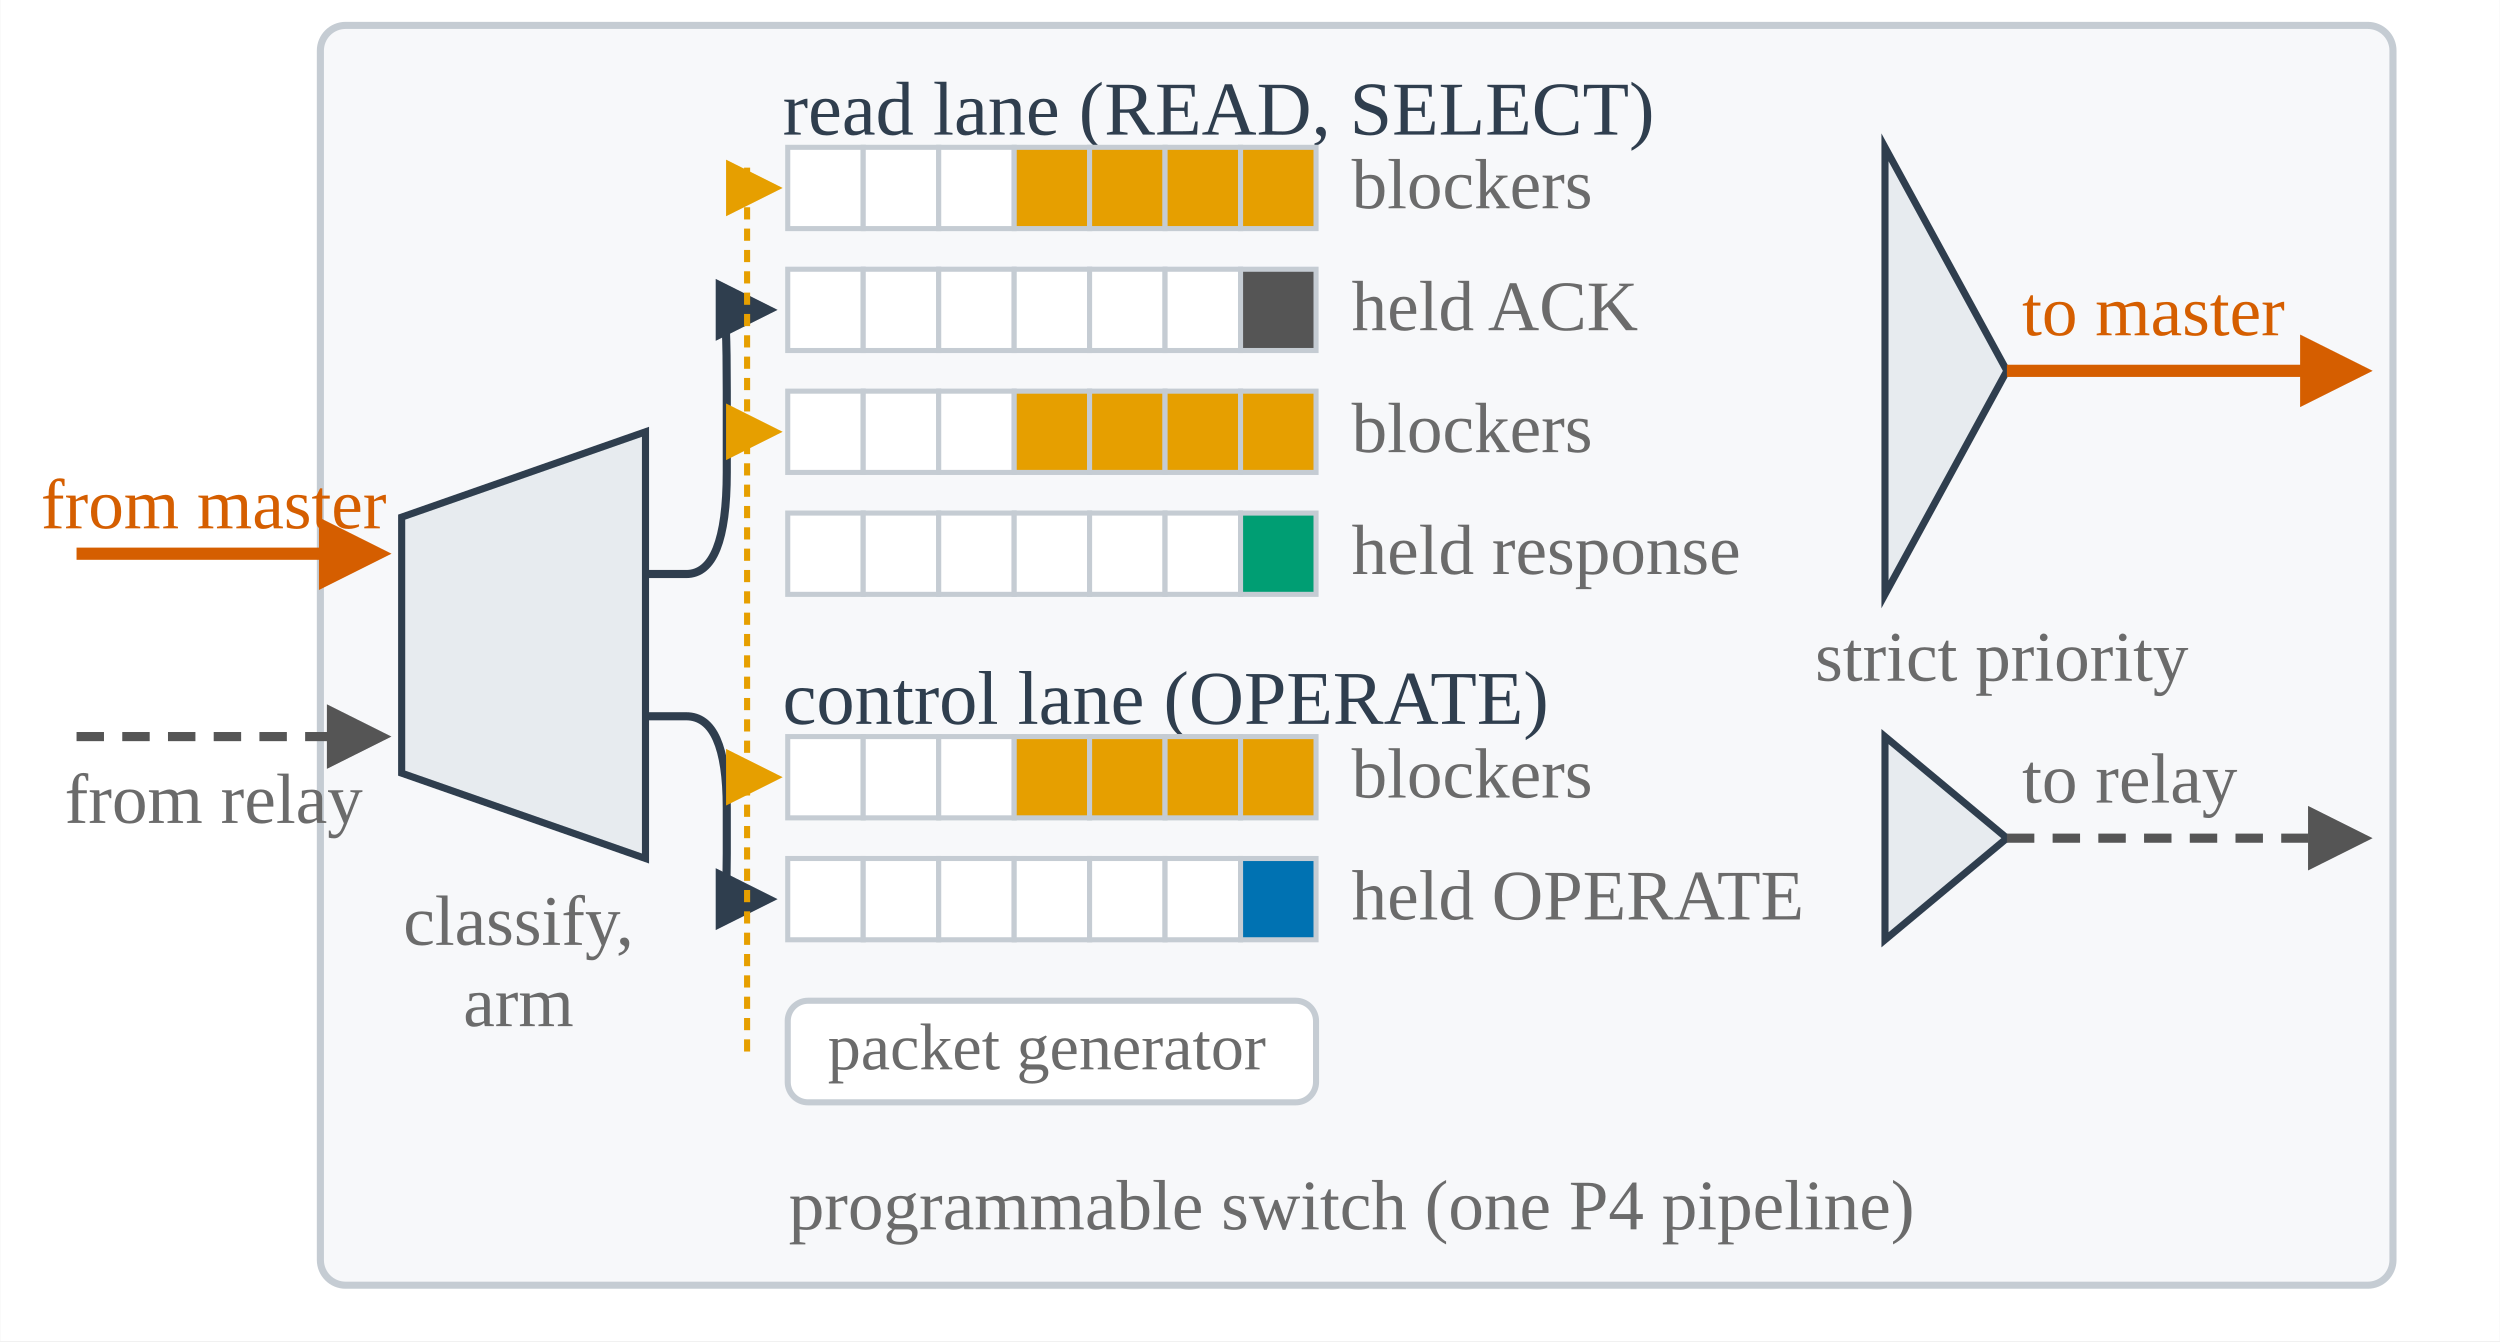
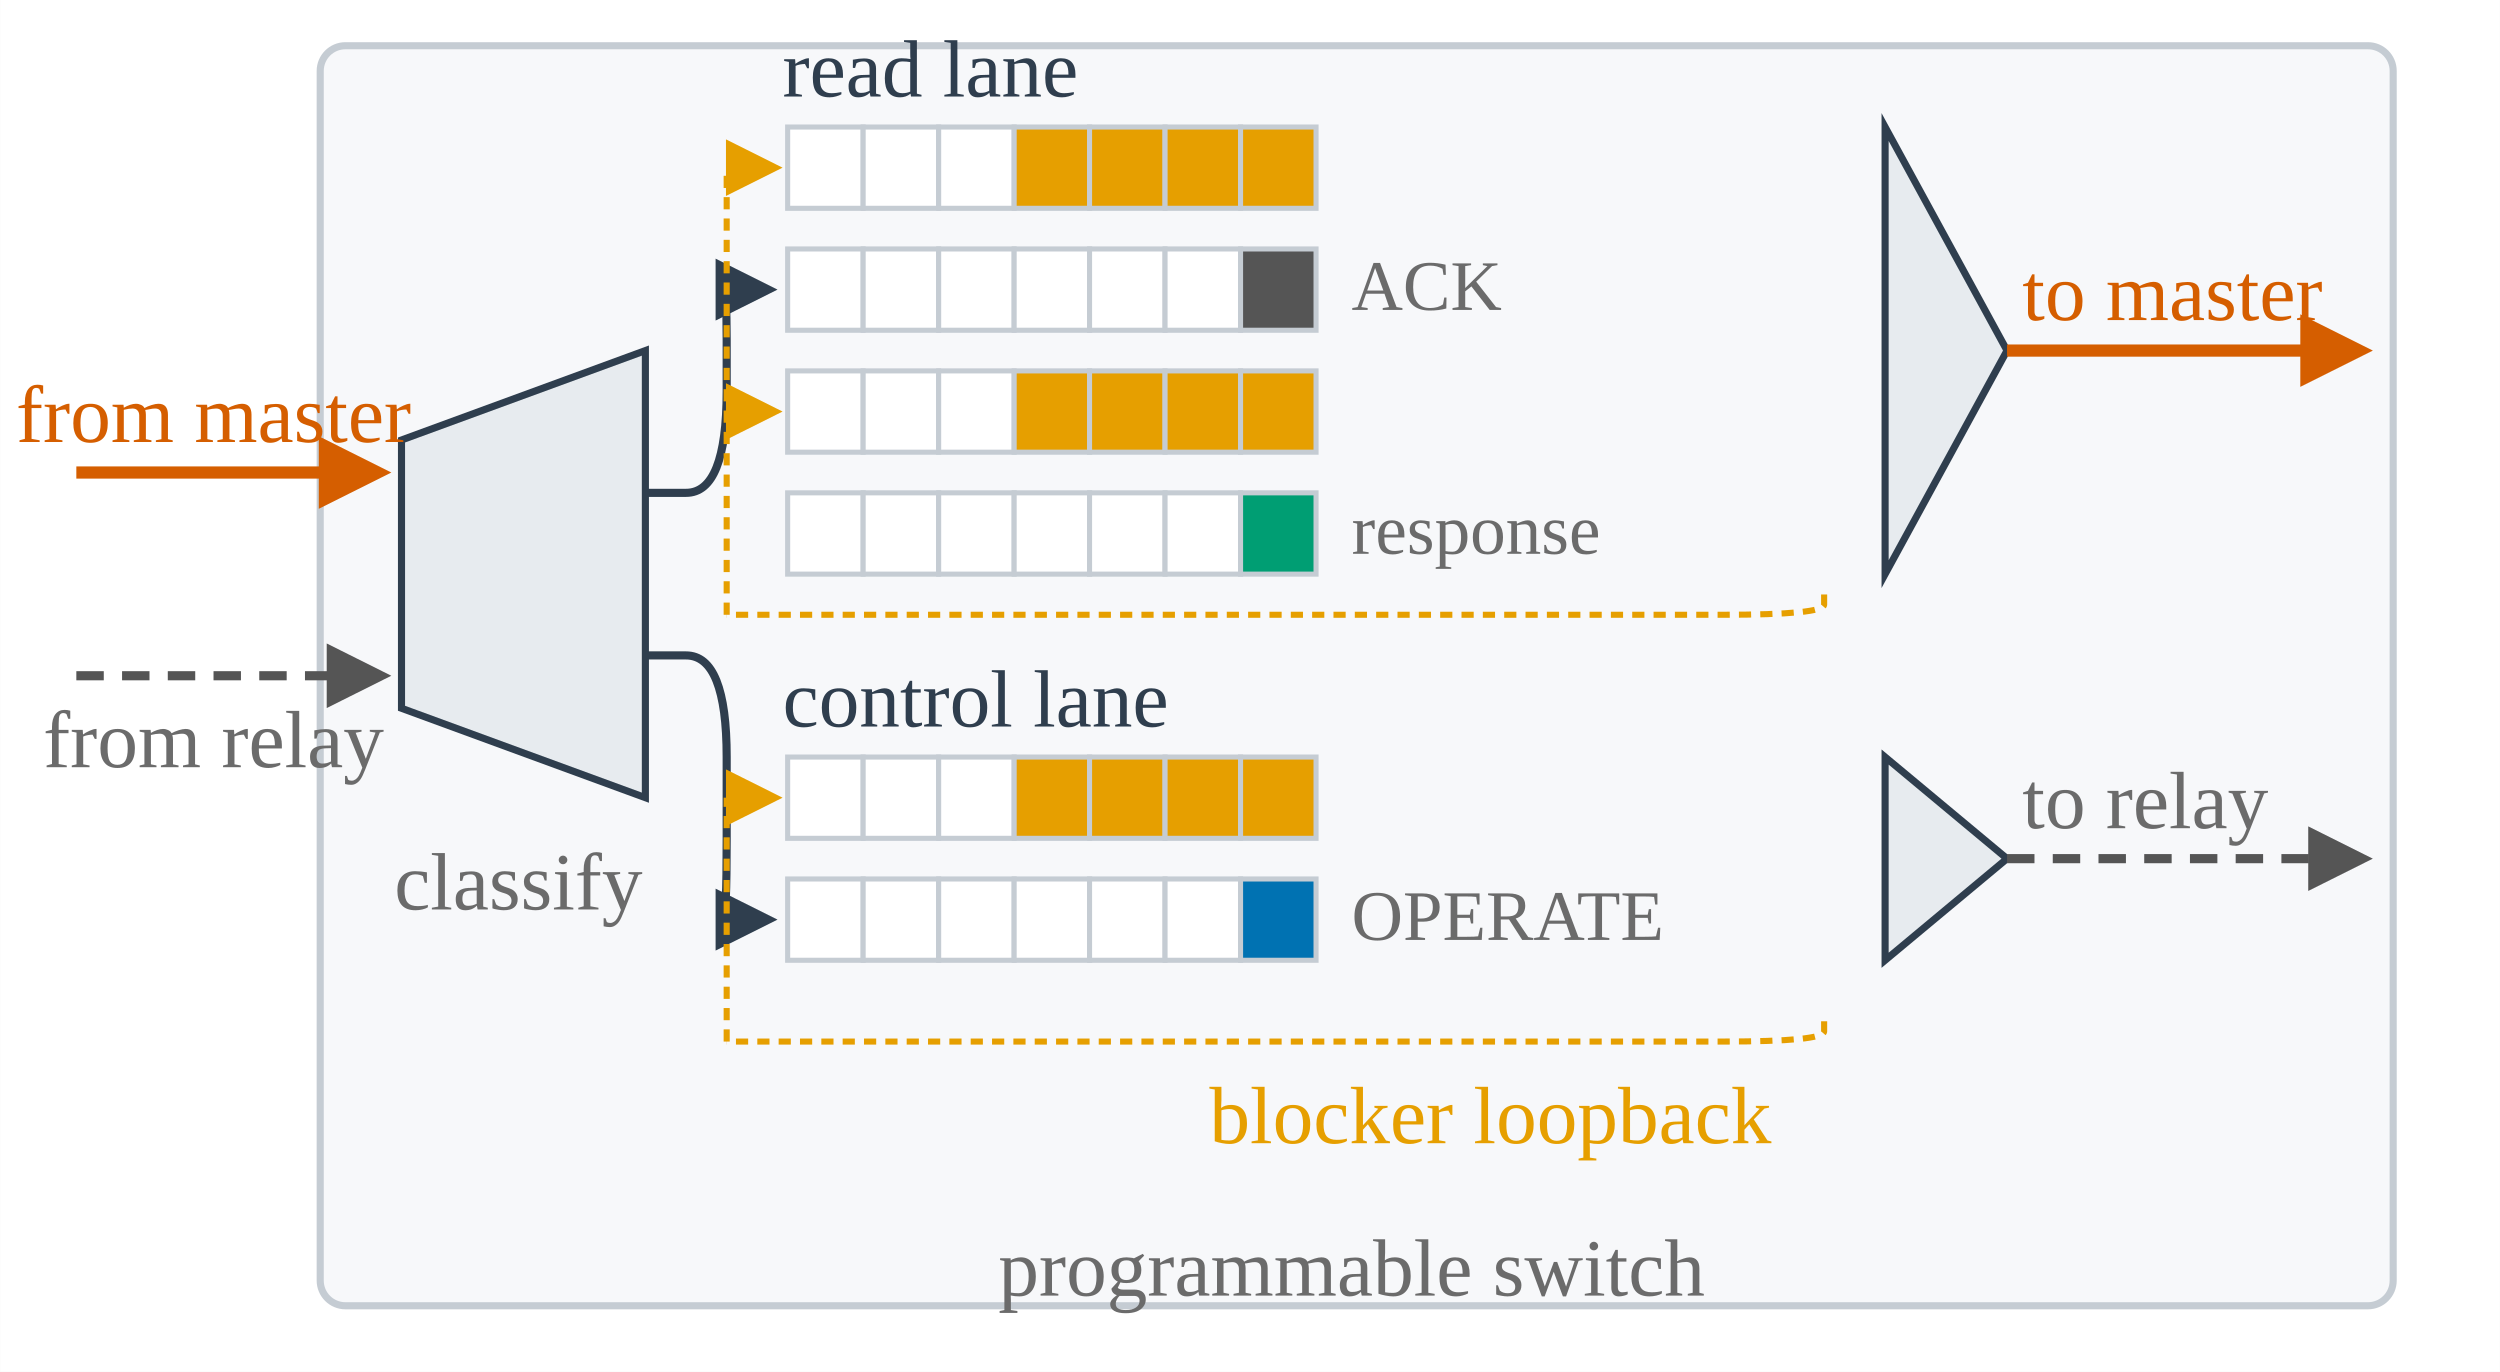
- <svg xmlns="http://www.w3.org/2000/svg" viewBox="0 0 246 132" width="3.417in" height="1.833in" role="img" aria-labelledby="des-title des-desc">
-   <rect width="246" height="132" fill="#ffffff" />
+ <svg xmlns="http://www.w3.org/2000/svg" viewBox="0 0 246 135" width="3.417in" height="1.875in" role="img" aria-labelledby="des-title des-desc">
+   <rect width="246" height="135" fill="#ffffff" />
  <defs />
  <g>
    <g data-cell-id="0">
      <g data-cell-id="1">
        <g data-cell-id="c2">
          <g transform="translate(0.5,0.5)">
-             <rect x="31" y="2" width="204" height="124" rx="2.48" ry="2.48" fill="#f7f8fa" stroke="#c5ccd3" stroke-width="0.7" pointer-events="all" />
+             <rect x="31" y="4" width="204" height="124" rx="2.48" ry="2.48" fill="#f7f8fa" stroke="#c5ccd3" stroke-width="0.7" pointer-events="all" />
          </g>
        </g>
        <g data-cell-id="c3">
          <g>
-             <rect x="31" y="114" width="204" height="9" fill="none" stroke="none" pointer-events="all" />
-           </g>
-           <g>
-             <g fill="#6B6B6B" font-family="'Times New Roman'" text-anchor="middle" font-size="7px">
-               <text x="133" y="121">programmable switch (one P4 pipeline)</text>
+             <rect x="31" y="120" width="204" height="9" fill="none" stroke="none" pointer-events="all" />
+           </g>
+           <g>
+             <g fill="#6B6B6B" font-family="'Times New Roman'" text-anchor="middle" font-size="8px">
+               <text x="133" y="127.5">programmable switch</text>
            </g>
          </g>
        </g>
        <g data-cell-id="c4">
          <g transform="translate(0.5,0.5)">
-             <path d="M 30 75 L 38.4 51 L 63.6 51 L 72 75 Z" fill="#e7ebef" stroke="#2f3e4e" stroke-width="0.7" stroke-miterlimit="10" transform="rotate(270,51,63)" pointer-events="all" />
+             <path d="M 29 68 L 37.8 44 L 64.2 44 L 73 68 Z" fill="#e7ebef" stroke="#2f3e4e" stroke-width="0.7" stroke-miterlimit="10" transform="rotate(270,51,56)" pointer-events="all" />
          </g>
        </g>
        <g data-cell-id="c5">
          <g>
-             <rect x="35" y="86" width="32" height="9" fill="none" stroke="none" pointer-events="all" />
-           </g>
-           <g>
-             <g fill="#6B6B6B" font-family="'Times New Roman'" text-anchor="middle" font-size="7px">
-               <text x="51" y="93">classify,</text>
+             <rect x="33" y="82" width="36" height="9" fill="none" stroke="none" pointer-events="all" />
+           </g>
+           <g>
+             <g fill="#6B6B6B" font-family="'Times New Roman'" text-anchor="middle" font-size="8px">
+               <text x="51" y="89.5">classify</text>
            </g>
          </g>
        </g>
        <g data-cell-id="c6">
-           <g>
-             <rect x="35" y="94" width="32" height="9" fill="none" stroke="none" pointer-events="all" />
-           </g>
-           <g>
-             <g fill="#6B6B6B" font-family="'Times New Roman'" text-anchor="middle" font-size="7px">
-               <text x="51" y="101">arm</text>
-             </g>
+           <g transform="translate(0.5,0.5)">
+             <path d="M 7 46 L 31.46 46" fill="none" stroke="#d55e00" stroke-width="1.2" stroke-miterlimit="10" pointer-events="stroke" />
+             <path d="M 36.66 46 L 31.46 48.6 L 31.46 43.4 Z" fill="#d55e00" stroke="#d55e00" stroke-width="1.2" stroke-miterlimit="10" pointer-events="all" />
          </g>
        </g>
        <g data-cell-id="c7">
-           <g transform="translate(0.5,0.5)">
-             <path d="M 7 54 L 31.46 54" fill="none" stroke="#d55e00" stroke-width="1.2" stroke-miterlimit="10" pointer-events="stroke" />
-             <path d="M 36.66 54 L 31.46 56.6 L 31.46 51.4 Z" fill="#d55e00" stroke="#d55e00" stroke-width="1.2" stroke-miterlimit="10" pointer-events="all" />
+           <g>
+             <rect x="5" y="36" width="32" height="9" fill="none" stroke="none" pointer-events="all" />
+           </g>
+           <g>
+             <g fill="#D55E00" font-family="'Times New Roman'" text-anchor="middle" font-size="8px">
+               <text x="21" y="43.5">from master</text>
+             </g>
          </g>
        </g>
        <g data-cell-id="c8">
-           <g>
-             <rect x="5" y="45" width="32" height="9" fill="none" stroke="none" pointer-events="all" />
-           </g>
-           <g>
-             <g fill="#D55E00" font-family="'Times New Roman'" text-anchor="middle" font-size="7px">
-               <text x="21" y="52">from master</text>
-             </g>
+           <g transform="translate(0.5,0.5)">
+             <path d="M 7 66 L 32.09 66" fill="none" stroke="#555555" stroke-width="0.9" stroke-miterlimit="10" stroke-dasharray="2.7 1.8" pointer-events="stroke" />
+             <path d="M 36.99 66 L 32.09 68.45 L 32.09 63.55 Z" fill="#555555" stroke="#555555" stroke-width="0.9" stroke-miterlimit="10" pointer-events="all" />
          </g>
        </g>
        <g data-cell-id="c9">
-           <g transform="translate(0.5,0.5)">
-             <path d="M 7 72 L 32.09 72" fill="none" stroke="#555555" stroke-width="0.9" stroke-miterlimit="10" stroke-dasharray="2.7 1.8" pointer-events="stroke" />
-             <path d="M 36.99 72 L 32.09 74.45 L 32.09 69.55 Z" fill="#555555" stroke="#555555" stroke-width="0.9" stroke-miterlimit="10" pointer-events="all" />
+           <g>
+             <rect x="5" y="68" width="32" height="9" fill="none" stroke="none" pointer-events="all" />
+           </g>
+           <g>
+             <g fill="#6B6B6B" font-family="'Times New Roman'" text-anchor="middle" font-size="8px">
+               <text x="21" y="75.5">from relay</text>
+             </g>
          </g>
        </g>
        <g data-cell-id="c10">
          <g>
-             <rect x="5" y="74" width="32" height="9" fill="none" stroke="none" pointer-events="all" />
-           </g>
-           <g>
-             <g fill="#6B6B6B" font-family="'Times New Roman'" text-anchor="middle" font-size="7px">
-               <text x="21" y="81">from relay</text>
+             <rect x="77" y="2" width="120" height="9" fill="none" stroke="none" pointer-events="all" />
+           </g>
+           <g>
+             <g fill="#2F3E4E" font-family="'Times New Roman'" text-anchor="start" font-size="8px">
+               <text x="77" y="9.5">read lane</text>
            </g>
          </g>
        </g>
        <g data-cell-id="c11">
-           <g>
-             <rect x="77" y="6" width="120" height="9" fill="none" stroke="none" pointer-events="all" />
-           </g>
-           <g>
-             <g fill="#2F3E4E" font-family="'Times New Roman'" text-anchor="start" font-size="7.5px">
-               <text x="77" y="13.25">read lane (READ, SELECT)</text>
-             </g>
+           <g transform="translate(0.5,0.5)">
+             <rect x="77" y="12" width="7.43" height="8" fill="#ffffff" stroke="#c5ccd3" stroke-width="0.5" pointer-events="all" />
          </g>
        </g>
        <g data-cell-id="c12">
          <g transform="translate(0.5,0.5)">
-             <rect x="77" y="14" width="7.43" height="8" fill="#ffffff" stroke="#c5ccd3" stroke-width="0.5" pointer-events="all" />
+             <rect x="84.43" y="12" width="7.43" height="8" fill="#ffffff" stroke="#c5ccd3" stroke-width="0.5" pointer-events="all" />
          </g>
        </g>
        <g data-cell-id="c13">
          <g transform="translate(0.5,0.5)">
-             <rect x="84.43" y="14" width="7.43" height="8" fill="#ffffff" stroke="#c5ccd3" stroke-width="0.5" pointer-events="all" />
+             <rect x="91.86" y="12" width="7.43" height="8" fill="#ffffff" stroke="#c5ccd3" stroke-width="0.5" pointer-events="all" />
          </g>
        </g>
        <g data-cell-id="c14">
          <g transform="translate(0.5,0.5)">
-             <rect x="91.86" y="14" width="7.43" height="8" fill="#ffffff" stroke="#c5ccd3" stroke-width="0.5" pointer-events="all" />
+             <rect x="99.29" y="12" width="7.43" height="8" fill="#e69f00" stroke="#c5ccd3" stroke-width="0.5" pointer-events="all" />
          </g>
        </g>
        <g data-cell-id="c15">
          <g transform="translate(0.5,0.5)">
-             <rect x="99.29" y="14" width="7.43" height="8" fill="#e69f00" stroke="#c5ccd3" stroke-width="0.5" pointer-events="all" />
+             <rect x="106.71" y="12" width="7.43" height="8" fill="#e69f00" stroke="#c5ccd3" stroke-width="0.5" pointer-events="all" />
          </g>
        </g>
        <g data-cell-id="c16">
          <g transform="translate(0.5,0.5)">
-             <rect x="106.71" y="14" width="7.43" height="8" fill="#e69f00" stroke="#c5ccd3" stroke-width="0.5" pointer-events="all" />
+             <rect x="114.14" y="12" width="7.43" height="8" fill="#e69f00" stroke="#c5ccd3" stroke-width="0.5" pointer-events="all" />
          </g>
        </g>
        <g data-cell-id="c17">
          <g transform="translate(0.5,0.5)">
-             <rect x="114.14" y="14" width="7.43" height="8" fill="#e69f00" stroke="#c5ccd3" stroke-width="0.5" pointer-events="all" />
+             <rect x="121.57" y="12" width="7.43" height="8" fill="#e69f00" stroke="#c5ccd3" stroke-width="0.5" pointer-events="all" />
          </g>
        </g>
        <g data-cell-id="c18">
-           <g transform="translate(0.5,0.5)">
-             <rect x="121.57" y="14" width="7.43" height="8" fill="#e69f00" stroke="#c5ccd3" stroke-width="0.5" pointer-events="all" />
+           <g>
+             <rect x="133" y="11.5" width="48" height="9" fill="none" stroke="none" pointer-events="all" />
          </g>
        </g>
        <g data-cell-id="c19">
-           <g>
-             <rect x="133" y="13.5" width="48" height="9" fill="none" stroke="none" pointer-events="all" />
+           <g transform="translate(0.5,0.5)">
+             <rect x="77" y="24" width="7.43" height="8" fill="#ffffff" stroke="#c5ccd3" stroke-width="0.5" pointer-events="all" />
+           </g>
+         </g>
+         <g data-cell-id="c20">
+           <g transform="translate(0.5,0.5)">
+             <rect x="84.43" y="24" width="7.43" height="8" fill="#ffffff" stroke="#c5ccd3" stroke-width="0.5" pointer-events="all" />
+           </g>
+         </g>
+         <g data-cell-id="c21">
+           <g transform="translate(0.5,0.5)">
+             <rect x="91.86" y="24" width="7.43" height="8" fill="#ffffff" stroke="#c5ccd3" stroke-width="0.5" pointer-events="all" />
+           </g>
+         </g>
+         <g data-cell-id="c22">
+           <g transform="translate(0.5,0.5)">
+             <rect x="99.29" y="24" width="7.43" height="8" fill="#ffffff" stroke="#c5ccd3" stroke-width="0.5" pointer-events="all" />
+           </g>
+         </g>
+         <g data-cell-id="c23">
+           <g transform="translate(0.5,0.5)">
+             <rect x="106.71" y="24" width="7.43" height="8" fill="#ffffff" stroke="#c5ccd3" stroke-width="0.5" pointer-events="all" />
+           </g>
+         </g>
+         <g data-cell-id="c24">
+           <g transform="translate(0.5,0.5)">
+             <rect x="114.14" y="24" width="7.43" height="8" fill="#ffffff" stroke="#c5ccd3" stroke-width="0.5" pointer-events="all" />
+           </g>
+         </g>
+         <g data-cell-id="c25">
+           <g transform="translate(0.5,0.5)">
+             <rect x="121.57" y="24" width="7.43" height="8" fill="#555555" stroke="#c5ccd3" stroke-width="0.5" pointer-events="all" />
+           </g>
+         </g>
+         <g data-cell-id="c26">
+           <g>
+             <rect x="133" y="23.5" width="48" height="9" fill="none" stroke="none" pointer-events="all" />
          </g>
          <g>
            <g fill="#6B6B6B" font-family="'Times New Roman'" text-anchor="start" font-size="7px">
-               <text x="133" y="20.5">blockers</text>
-             </g>
-           </g>
-         </g>
-         <g data-cell-id="c20">
-           <g transform="translate(0.5,0.5)">
-             <rect x="77" y="26" width="7.43" height="8" fill="#ffffff" stroke="#c5ccd3" stroke-width="0.5" pointer-events="all" />
-           </g>
-         </g>
-         <g data-cell-id="c21">
-           <g transform="translate(0.5,0.5)">
-             <rect x="84.43" y="26" width="7.43" height="8" fill="#ffffff" stroke="#c5ccd3" stroke-width="0.5" pointer-events="all" />
-           </g>
-         </g>
-         <g data-cell-id="c22">
-           <g transform="translate(0.5,0.5)">
-             <rect x="91.86" y="26" width="7.43" height="8" fill="#ffffff" stroke="#c5ccd3" stroke-width="0.5" pointer-events="all" />
-           </g>
-         </g>
-         <g data-cell-id="c23">
-           <g transform="translate(0.5,0.5)">
-             <rect x="99.29" y="26" width="7.43" height="8" fill="#ffffff" stroke="#c5ccd3" stroke-width="0.5" pointer-events="all" />
-           </g>
-         </g>
-         <g data-cell-id="c24">
-           <g transform="translate(0.5,0.5)">
-             <rect x="106.71" y="26" width="7.43" height="8" fill="#ffffff" stroke="#c5ccd3" stroke-width="0.5" pointer-events="all" />
-           </g>
-         </g>
-         <g data-cell-id="c25">
-           <g transform="translate(0.5,0.5)">
-             <rect x="114.14" y="26" width="7.43" height="8" fill="#ffffff" stroke="#c5ccd3" stroke-width="0.5" pointer-events="all" />
-           </g>
-         </g>
-         <g data-cell-id="c26">
-           <g transform="translate(0.5,0.5)">
-             <rect x="121.57" y="26" width="7.43" height="8" fill="#555555" stroke="#c5ccd3" stroke-width="0.5" pointer-events="all" />
+               <text x="133" y="30.5">ACK</text>
+             </g>
          </g>
        </g>
        <g data-cell-id="c27">
-           <g>
-             <rect x="133" y="25.5" width="48" height="9" fill="none" stroke="none" pointer-events="all" />
+           <g transform="translate(0.5,0.5)">
+             <rect x="77" y="36" width="7.43" height="8" fill="#ffffff" stroke="#c5ccd3" stroke-width="0.5" pointer-events="all" />
+           </g>
+         </g>
+         <g data-cell-id="c28">
+           <g transform="translate(0.5,0.5)">
+             <rect x="84.43" y="36" width="7.43" height="8" fill="#ffffff" stroke="#c5ccd3" stroke-width="0.5" pointer-events="all" />
+           </g>
+         </g>
+         <g data-cell-id="c29">
+           <g transform="translate(0.5,0.5)">
+             <rect x="91.86" y="36" width="7.43" height="8" fill="#ffffff" stroke="#c5ccd3" stroke-width="0.5" pointer-events="all" />
+           </g>
+         </g>
+         <g data-cell-id="c30">
+           <g transform="translate(0.5,0.5)">
+             <rect x="99.29" y="36" width="7.43" height="8" fill="#e69f00" stroke="#c5ccd3" stroke-width="0.5" pointer-events="all" />
+           </g>
+         </g>
+         <g data-cell-id="c31">
+           <g transform="translate(0.5,0.5)">
+             <rect x="106.71" y="36" width="7.43" height="8" fill="#e69f00" stroke="#c5ccd3" stroke-width="0.5" pointer-events="all" />
+           </g>
+         </g>
+         <g data-cell-id="c32">
+           <g transform="translate(0.5,0.5)">
+             <rect x="114.14" y="36" width="7.43" height="8" fill="#e69f00" stroke="#c5ccd3" stroke-width="0.5" pointer-events="all" />
+           </g>
+         </g>
+         <g data-cell-id="c33">
+           <g transform="translate(0.5,0.5)">
+             <rect x="121.57" y="36" width="7.43" height="8" fill="#e69f00" stroke="#c5ccd3" stroke-width="0.5" pointer-events="all" />
+           </g>
+         </g>
+         <g data-cell-id="c34">
+           <g>
+             <rect x="133" y="35.5" width="48" height="9" fill="none" stroke="none" pointer-events="all" />
+           </g>
+         </g>
+         <g data-cell-id="c35">
+           <g transform="translate(0.5,0.5)">
+             <rect x="77" y="48" width="7.43" height="8" fill="#ffffff" stroke="#c5ccd3" stroke-width="0.5" pointer-events="all" />
+           </g>
+         </g>
+         <g data-cell-id="c36">
+           <g transform="translate(0.5,0.5)">
+             <rect x="84.43" y="48" width="7.43" height="8" fill="#ffffff" stroke="#c5ccd3" stroke-width="0.5" pointer-events="all" />
+           </g>
+         </g>
+         <g data-cell-id="c37">
+           <g transform="translate(0.5,0.5)">
+             <rect x="91.86" y="48" width="7.43" height="8" fill="#ffffff" stroke="#c5ccd3" stroke-width="0.5" pointer-events="all" />
+           </g>
+         </g>
+         <g data-cell-id="c38">
+           <g transform="translate(0.5,0.5)">
+             <rect x="99.29" y="48" width="7.43" height="8" fill="#ffffff" stroke="#c5ccd3" stroke-width="0.5" pointer-events="all" />
+           </g>
+         </g>
+         <g data-cell-id="c39">
+           <g transform="translate(0.5,0.5)">
+             <rect x="106.71" y="48" width="7.43" height="8" fill="#ffffff" stroke="#c5ccd3" stroke-width="0.5" pointer-events="all" />
+           </g>
+         </g>
+         <g data-cell-id="c40">
+           <g transform="translate(0.5,0.5)">
+             <rect x="114.14" y="48" width="7.43" height="8" fill="#ffffff" stroke="#c5ccd3" stroke-width="0.5" pointer-events="all" />
+           </g>
+         </g>
+         <g data-cell-id="c41">
+           <g transform="translate(0.5,0.5)">
+             <rect x="121.57" y="48" width="7.43" height="8" fill="#009e73" stroke="#c5ccd3" stroke-width="0.5" pointer-events="all" />
+           </g>
+         </g>
+         <g data-cell-id="c42">
+           <g>
+             <rect x="133" y="47.5" width="48" height="9" fill="none" stroke="none" pointer-events="all" />
          </g>
          <g>
            <g fill="#6B6B6B" font-family="'Times New Roman'" text-anchor="start" font-size="7px">
-               <text x="133" y="32.5">held ACK</text>
-             </g>
-           </g>
-         </g>
-         <g data-cell-id="c28">
-           <g transform="translate(0.5,0.5)">
-             <rect x="77" y="38" width="7.43" height="8" fill="#ffffff" stroke="#c5ccd3" stroke-width="0.5" pointer-events="all" />
-           </g>
-         </g>
-         <g data-cell-id="c29">
-           <g transform="translate(0.5,0.5)">
-             <rect x="84.43" y="38" width="7.43" height="8" fill="#ffffff" stroke="#c5ccd3" stroke-width="0.5" pointer-events="all" />
-           </g>
-         </g>
-         <g data-cell-id="c30">
-           <g transform="translate(0.5,0.5)">
-             <rect x="91.86" y="38" width="7.43" height="8" fill="#ffffff" stroke="#c5ccd3" stroke-width="0.5" pointer-events="all" />
-           </g>
-         </g>
-         <g data-cell-id="c31">
-           <g transform="translate(0.5,0.5)">
-             <rect x="99.29" y="38" width="7.43" height="8" fill="#e69f00" stroke="#c5ccd3" stroke-width="0.5" pointer-events="all" />
-           </g>
-         </g>
-         <g data-cell-id="c32">
-           <g transform="translate(0.5,0.5)">
-             <rect x="106.71" y="38" width="7.43" height="8" fill="#e69f00" stroke="#c5ccd3" stroke-width="0.5" pointer-events="all" />
-           </g>
-         </g>
-         <g data-cell-id="c33">
-           <g transform="translate(0.5,0.5)">
-             <rect x="114.14" y="38" width="7.43" height="8" fill="#e69f00" stroke="#c5ccd3" stroke-width="0.5" pointer-events="all" />
-           </g>
-         </g>
-         <g data-cell-id="c34">
-           <g transform="translate(0.5,0.5)">
-             <rect x="121.57" y="38" width="7.43" height="8" fill="#e69f00" stroke="#c5ccd3" stroke-width="0.5" pointer-events="all" />
-           </g>
-         </g>
-         <g data-cell-id="c35">
-           <g>
-             <rect x="133" y="37.5" width="48" height="9" fill="none" stroke="none" pointer-events="all" />
+               <text x="133" y="54.5">response</text>
+             </g>
+           </g>
+         </g>
+         <g data-cell-id="c43">
+           <g>
+             <rect x="77" y="64" width="120" height="9" fill="none" stroke="none" pointer-events="all" />
+           </g>
+           <g>
+             <g fill="#2F3E4E" font-family="'Times New Roman'" text-anchor="start" font-size="8px">
+               <text x="77" y="71.5">control lane</text>
+             </g>
+           </g>
+         </g>
+         <g data-cell-id="c44">
+           <g transform="translate(0.5,0.5)">
+             <rect x="77" y="74" width="7.43" height="8" fill="#ffffff" stroke="#c5ccd3" stroke-width="0.5" pointer-events="all" />
+           </g>
+         </g>
+         <g data-cell-id="c45">
+           <g transform="translate(0.5,0.5)">
+             <rect x="84.43" y="74" width="7.43" height="8" fill="#ffffff" stroke="#c5ccd3" stroke-width="0.5" pointer-events="all" />
+           </g>
+         </g>
+         <g data-cell-id="c46">
+           <g transform="translate(0.5,0.5)">
+             <rect x="91.86" y="74" width="7.43" height="8" fill="#ffffff" stroke="#c5ccd3" stroke-width="0.5" pointer-events="all" />
+           </g>
+         </g>
+         <g data-cell-id="c47">
+           <g transform="translate(0.5,0.5)">
+             <rect x="99.29" y="74" width="7.43" height="8" fill="#e69f00" stroke="#c5ccd3" stroke-width="0.5" pointer-events="all" />
+           </g>
+         </g>
+         <g data-cell-id="c48">
+           <g transform="translate(0.5,0.5)">
+             <rect x="106.71" y="74" width="7.43" height="8" fill="#e69f00" stroke="#c5ccd3" stroke-width="0.5" pointer-events="all" />
+           </g>
+         </g>
+         <g data-cell-id="c49">
+           <g transform="translate(0.5,0.5)">
+             <rect x="114.14" y="74" width="7.43" height="8" fill="#e69f00" stroke="#c5ccd3" stroke-width="0.5" pointer-events="all" />
+           </g>
+         </g>
+         <g data-cell-id="c50">
+           <g transform="translate(0.5,0.5)">
+             <rect x="121.57" y="74" width="7.43" height="8" fill="#e69f00" stroke="#c5ccd3" stroke-width="0.5" pointer-events="all" />
+           </g>
+         </g>
+         <g data-cell-id="c51">
+           <g>
+             <rect x="133" y="73.5" width="48" height="9" fill="none" stroke="none" pointer-events="all" />
+           </g>
+         </g>
+         <g data-cell-id="c52">
+           <g transform="translate(0.5,0.5)">
+             <rect x="77" y="86" width="7.43" height="8" fill="#ffffff" stroke="#c5ccd3" stroke-width="0.5" pointer-events="all" />
+           </g>
+         </g>
+         <g data-cell-id="c53">
+           <g transform="translate(0.5,0.5)">
+             <rect x="84.43" y="86" width="7.43" height="8" fill="#ffffff" stroke="#c5ccd3" stroke-width="0.5" pointer-events="all" />
+           </g>
+         </g>
+         <g data-cell-id="c54">
+           <g transform="translate(0.5,0.5)">
+             <rect x="91.86" y="86" width="7.43" height="8" fill="#ffffff" stroke="#c5ccd3" stroke-width="0.5" pointer-events="all" />
+           </g>
+         </g>
+         <g data-cell-id="c55">
+           <g transform="translate(0.5,0.5)">
+             <rect x="99.29" y="86" width="7.43" height="8" fill="#ffffff" stroke="#c5ccd3" stroke-width="0.5" pointer-events="all" />
+           </g>
+         </g>
+         <g data-cell-id="c56">
+           <g transform="translate(0.5,0.5)">
+             <rect x="106.71" y="86" width="7.43" height="8" fill="#ffffff" stroke="#c5ccd3" stroke-width="0.5" pointer-events="all" />
+           </g>
+         </g>
+         <g data-cell-id="c57">
+           <g transform="translate(0.5,0.5)">
+             <rect x="114.14" y="86" width="7.43" height="8" fill="#ffffff" stroke="#c5ccd3" stroke-width="0.5" pointer-events="all" />
+           </g>
+         </g>
+         <g data-cell-id="c58">
+           <g transform="translate(0.5,0.5)">
+             <rect x="121.57" y="86" width="7.43" height="8" fill="#0072b2" stroke="#c5ccd3" stroke-width="0.5" pointer-events="all" />
+           </g>
+         </g>
+         <g data-cell-id="c59">
+           <g>
+             <rect x="133" y="85.5" width="48" height="9" fill="none" stroke="none" pointer-events="all" />
          </g>
          <g>
            <g fill="#6B6B6B" font-family="'Times New Roman'" text-anchor="start" font-size="7px">
-               <text x="133" y="44.5">blockers</text>
-             </g>
-           </g>
-         </g>
-         <g data-cell-id="c36">
-           <g transform="translate(0.5,0.5)">
-             <rect x="77" y="50" width="7.43" height="8" fill="#ffffff" stroke="#c5ccd3" stroke-width="0.5" pointer-events="all" />
-           </g>
-         </g>
-         <g data-cell-id="c37">
-           <g transform="translate(0.5,0.5)">
-             <rect x="84.43" y="50" width="7.43" height="8" fill="#ffffff" stroke="#c5ccd3" stroke-width="0.5" pointer-events="all" />
-           </g>
-         </g>
-         <g data-cell-id="c38">
-           <g transform="translate(0.5,0.5)">
-             <rect x="91.86" y="50" width="7.43" height="8" fill="#ffffff" stroke="#c5ccd3" stroke-width="0.5" pointer-events="all" />
-           </g>
-         </g>
-         <g data-cell-id="c39">
-           <g transform="translate(0.5,0.5)">
-             <rect x="99.29" y="50" width="7.43" height="8" fill="#ffffff" stroke="#c5ccd3" stroke-width="0.5" pointer-events="all" />
-           </g>
-         </g>
-         <g data-cell-id="c40">
-           <g transform="translate(0.5,0.5)">
-             <rect x="106.71" y="50" width="7.43" height="8" fill="#ffffff" stroke="#c5ccd3" stroke-width="0.5" pointer-events="all" />
-           </g>
-         </g>
-         <g data-cell-id="c41">
-           <g transform="translate(0.5,0.5)">
-             <rect x="114.14" y="50" width="7.43" height="8" fill="#ffffff" stroke="#c5ccd3" stroke-width="0.5" pointer-events="all" />
-           </g>
-         </g>
-         <g data-cell-id="c42">
-           <g transform="translate(0.5,0.5)">
-             <rect x="121.57" y="50" width="7.43" height="8" fill="#009e73" stroke="#c5ccd3" stroke-width="0.5" pointer-events="all" />
-           </g>
-         </g>
-         <g data-cell-id="c43">
-           <g>
-             <rect x="133" y="49.5" width="48" height="9" fill="none" stroke="none" pointer-events="all" />
-           </g>
-           <g>
-             <g fill="#6B6B6B" font-family="'Times New Roman'" text-anchor="start" font-size="7px">
-               <text x="133" y="56.5">held response</text>
-             </g>
-           </g>
-         </g>
-         <g data-cell-id="c44">
-           <g>
-             <rect x="77" y="64" width="120" height="9" fill="none" stroke="none" pointer-events="all" />
-           </g>
-           <g>
-             <g fill="#2F3E4E" font-family="'Times New Roman'" text-anchor="start" font-size="7.5px">
-               <text x="77" y="71.25">control lane (OPERATE)</text>
-             </g>
-           </g>
-         </g>
-         <g data-cell-id="c45">
-           <g transform="translate(0.5,0.5)">
-             <rect x="77" y="72" width="7.43" height="8" fill="#ffffff" stroke="#c5ccd3" stroke-width="0.5" pointer-events="all" />
-           </g>
-         </g>
-         <g data-cell-id="c46">
-           <g transform="translate(0.5,0.5)">
-             <rect x="84.43" y="72" width="7.43" height="8" fill="#ffffff" stroke="#c5ccd3" stroke-width="0.5" pointer-events="all" />
-           </g>
-         </g>
-         <g data-cell-id="c47">
-           <g transform="translate(0.5,0.5)">
-             <rect x="91.86" y="72" width="7.43" height="8" fill="#ffffff" stroke="#c5ccd3" stroke-width="0.5" pointer-events="all" />
-           </g>
-         </g>
-         <g data-cell-id="c48">
-           <g transform="translate(0.5,0.5)">
-             <rect x="99.29" y="72" width="7.43" height="8" fill="#e69f00" stroke="#c5ccd3" stroke-width="0.5" pointer-events="all" />
-           </g>
-         </g>
-         <g data-cell-id="c49">
-           <g transform="translate(0.5,0.5)">
-             <rect x="106.71" y="72" width="7.43" height="8" fill="#e69f00" stroke="#c5ccd3" stroke-width="0.5" pointer-events="all" />
-           </g>
-         </g>
-         <g data-cell-id="c50">
-           <g transform="translate(0.5,0.5)">
-             <rect x="114.14" y="72" width="7.43" height="8" fill="#e69f00" stroke="#c5ccd3" stroke-width="0.5" pointer-events="all" />
-           </g>
-         </g>
-         <g data-cell-id="c51">
-           <g transform="translate(0.5,0.5)">
-             <rect x="121.57" y="72" width="7.43" height="8" fill="#e69f00" stroke="#c5ccd3" stroke-width="0.5" pointer-events="all" />
-           </g>
-         </g>
-         <g data-cell-id="c52">
-           <g>
-             <rect x="133" y="71.5" width="48" height="9" fill="none" stroke="none" pointer-events="all" />
-           </g>
-           <g>
-             <g fill="#6B6B6B" font-family="'Times New Roman'" text-anchor="start" font-size="7px">
-               <text x="133" y="78.5">blockers</text>
-             </g>
-           </g>
-         </g>
-         <g data-cell-id="c53">
-           <g transform="translate(0.5,0.5)">
-             <rect x="77" y="84" width="7.43" height="8" fill="#ffffff" stroke="#c5ccd3" stroke-width="0.5" pointer-events="all" />
-           </g>
-         </g>
-         <g data-cell-id="c54">
-           <g transform="translate(0.5,0.5)">
-             <rect x="84.43" y="84" width="7.43" height="8" fill="#ffffff" stroke="#c5ccd3" stroke-width="0.5" pointer-events="all" />
-           </g>
-         </g>
-         <g data-cell-id="c55">
-           <g transform="translate(0.5,0.5)">
-             <rect x="91.86" y="84" width="7.43" height="8" fill="#ffffff" stroke="#c5ccd3" stroke-width="0.5" pointer-events="all" />
-           </g>
-         </g>
-         <g data-cell-id="c56">
-           <g transform="translate(0.5,0.5)">
-             <rect x="99.29" y="84" width="7.43" height="8" fill="#ffffff" stroke="#c5ccd3" stroke-width="0.5" pointer-events="all" />
-           </g>
-         </g>
-         <g data-cell-id="c57">
-           <g transform="translate(0.5,0.5)">
-             <rect x="106.71" y="84" width="7.43" height="8" fill="#ffffff" stroke="#c5ccd3" stroke-width="0.5" pointer-events="all" />
-           </g>
-         </g>
-         <g data-cell-id="c58">
-           <g transform="translate(0.5,0.5)">
-             <rect x="114.14" y="84" width="7.43" height="8" fill="#ffffff" stroke="#c5ccd3" stroke-width="0.5" pointer-events="all" />
-           </g>
-         </g>
-         <g data-cell-id="c59">
-           <g transform="translate(0.5,0.5)">
-             <rect x="121.57" y="84" width="7.43" height="8" fill="#0072b2" stroke="#c5ccd3" stroke-width="0.5" pointer-events="all" />
+               <text x="133" y="92.5">OPERATE</text>
+             </g>
          </g>
        </g>
        <g data-cell-id="c60">
-           <g>
-             <rect x="133" y="83.5" width="48" height="9" fill="none" stroke="none" pointer-events="all" />
-           </g>
-           <g>
-             <g fill="#6B6B6B" font-family="'Times New Roman'" text-anchor="start" font-size="7px">
-               <text x="133" y="90.5">held OPERATE</text>
-             </g>
+           <g transform="translate(0.5,0.5)">
+             <path d="M 63 48 L 67 48 Q 71 48 71 38 L 71 33 Q 71 28 70.65 28 L 70.31 28" fill="none" stroke="#2f3e4e" stroke-width="0.8" stroke-miterlimit="10" pointer-events="stroke" />
+             <path d="M 75.11 28 L 70.31 30.4 L 70.31 25.6 Z" fill="#2f3e4e" stroke="#2f3e4e" stroke-width="0.8" stroke-miterlimit="10" pointer-events="all" />
          </g>
        </g>
        <g data-cell-id="c61">
          <g transform="translate(0.5,0.5)">
-             <path d="M 63 56 L 67 56 Q 71 56 71 46 L 71 38 Q 71 30 70.65 30 L 70.31 30" fill="none" stroke="#2f3e4e" stroke-width="0.8" stroke-miterlimit="10" pointer-events="stroke" />
-             <path d="M 75.11 30 L 70.31 32.4 L 70.31 27.6 Z" fill="#2f3e4e" stroke="#2f3e4e" stroke-width="0.8" stroke-miterlimit="10" pointer-events="all" />
+             <path d="M 63 64 L 67 64 Q 71 64 71 74 L 71 82 Q 71 90 70.65 90 L 70.31 90" fill="none" stroke="#2f3e4e" stroke-width="0.8" stroke-miterlimit="10" pointer-events="stroke" />
+             <path d="M 75.11 90 L 70.31 92.4 L 70.31 87.6 Z" fill="#2f3e4e" stroke="#2f3e4e" stroke-width="0.8" stroke-miterlimit="10" pointer-events="all" />
          </g>
        </g>
        <g data-cell-id="c62">
          <g transform="translate(0.5,0.5)">
-             <path d="M 63 70 L 67 70 Q 71 70 71 79 L 71 83.5 Q 71 88 70.65 88 L 70.31 88" fill="none" stroke="#2f3e4e" stroke-width="0.8" stroke-miterlimit="10" pointer-events="stroke" />
-             <path d="M 75.11 88 L 70.31 90.4 L 70.31 85.6 Z" fill="#2f3e4e" stroke="#2f3e4e" stroke-width="0.8" stroke-miterlimit="10" pointer-events="all" />
+             <path d="M 185 12 L 197 34 L 185 56 Z" fill="#e7ebef" stroke="#2f3e4e" stroke-width="0.7" stroke-miterlimit="10" pointer-events="all" />
          </g>
        </g>
        <g data-cell-id="c63">
          <g transform="translate(0.5,0.5)">
-             <path d="M 185 14 L 197 36 L 185 58 Z" fill="#e7ebef" stroke="#2f3e4e" stroke-width="0.7" stroke-miterlimit="10" pointer-events="all" />
+             <path d="M 185 74 L 197 84 L 185 94 Z" fill="#e7ebef" stroke="#2f3e4e" stroke-width="0.7" stroke-miterlimit="10" pointer-events="all" />
          </g>
        </g>
        <g data-cell-id="c64">
          <g transform="translate(0.5,0.5)">
-             <path d="M 185 72 L 197 82 L 185 92 Z" fill="#e7ebef" stroke="#2f3e4e" stroke-width="0.7" stroke-miterlimit="10" pointer-events="all" />
+             <path d="M 197 34 L 226.46 34" fill="none" stroke="#d55e00" stroke-width="1.2" stroke-miterlimit="10" pointer-events="stroke" />
+             <path d="M 231.66 34 L 226.46 36.6 L 226.46 31.4 Z" fill="#d55e00" stroke="#d55e00" stroke-width="1.2" stroke-miterlimit="10" pointer-events="all" />
          </g>
        </g>
        <g data-cell-id="c65">
          <g>
-             <rect x="177" y="60" width="40" height="9" fill="none" stroke="none" pointer-events="all" />
-           </g>
-           <g>
-             <g fill="#6B6B6B" font-family="'Times New Roman'" text-anchor="middle" font-size="7px">
-               <text x="197" y="67">strict priority</text>
+             <rect x="199" y="24" width="36" height="9" fill="none" stroke="none" pointer-events="all" />
+           </g>
+           <g>
+             <g fill="#D55E00" font-family="'Times New Roman'" text-anchor="start" font-size="8px">
+               <text x="199" y="31.5">to master</text>
            </g>
          </g>
        </g>
        <g data-cell-id="c66">
          <g transform="translate(0.5,0.5)">
-             <path d="M 197 36 L 226.46 36" fill="none" stroke="#d55e00" stroke-width="1.2" stroke-miterlimit="10" pointer-events="stroke" />
-             <path d="M 231.66 36 L 226.46 38.6 L 226.46 33.4 Z" fill="#d55e00" stroke="#d55e00" stroke-width="1.2" stroke-miterlimit="10" pointer-events="all" />
+             <path d="M 197 84 L 227.09 84" fill="none" stroke="#555555" stroke-width="0.9" stroke-miterlimit="10" stroke-dasharray="2.7 1.8" pointer-events="stroke" />
+             <path d="M 231.99 84 L 227.09 86.45 L 227.09 81.55 Z" fill="#555555" stroke="#555555" stroke-width="0.9" stroke-miterlimit="10" pointer-events="all" />
          </g>
        </g>
        <g data-cell-id="c67">
          <g>
-             <rect x="199" y="26" width="36" height="9" fill="none" stroke="none" pointer-events="all" />
-           </g>
-           <g>
-             <g fill="#D55E00" font-family="'Times New Roman'" text-anchor="start" font-size="7px">
-               <text x="199" y="33">to master</text>
+             <rect x="199" y="74" width="36" height="9" fill="none" stroke="none" pointer-events="all" />
+           </g>
+           <g>
+             <g fill="#6B6B6B" font-family="'Times New Roman'" text-anchor="start" font-size="8px">
+               <text x="199" y="81.5">to relay</text>
            </g>
          </g>
        </g>
        <g data-cell-id="c68">
          <g transform="translate(0.5,0.5)">
-             <path d="M 197 82 L 227.09 82" fill="none" stroke="#555555" stroke-width="0.9" stroke-miterlimit="10" stroke-dasharray="2.7 1.8" pointer-events="stroke" />
-             <path d="M 231.99 82 L 227.09 84.45 L 227.09 79.55 Z" fill="#555555" stroke="#555555" stroke-width="0.9" stroke-miterlimit="10" pointer-events="all" />
+             <path d="M 179 58 L 179 59 Q 179 60 169 60 L 71 60" fill="none" stroke="#e69f00" stroke-width="0.6" stroke-miterlimit="10" stroke-dasharray="1.2 0.9" pointer-events="stroke" />
          </g>
        </g>
        <g data-cell-id="c69">
-           <g>
-             <rect x="199" y="72" width="36" height="9" fill="none" stroke="none" pointer-events="all" />
-           </g>
-           <g>
-             <g fill="#6B6B6B" font-family="'Times New Roman'" text-anchor="start" font-size="7px">
-               <text x="199" y="79">to relay</text>
-             </g>
+           <g transform="translate(0.5,0.5)">
+             <path d="M 71 60 L 71 16" fill="none" stroke="#e69f00" stroke-width="0.6" stroke-miterlimit="10" stroke-dasharray="1.2 0.9" pointer-events="stroke" />
          </g>
        </g>
        <g data-cell-id="c70">
          <g transform="translate(0.5,0.5)">
-             <rect x="77" y="98" width="52" height="10" rx="2" ry="2" fill="#ffffff" stroke="#c5ccd3" stroke-width="0.6" pointer-events="all" />
+             <path d="M 71 16 L 71.23 16" fill="none" stroke="#e69f00" stroke-width="0.6" stroke-miterlimit="10" stroke-dasharray="1.8 1.2" pointer-events="stroke" />
+             <path d="M 75.83 16 L 71.23 18.3 L 71.23 13.7 Z" fill="#e69f00" stroke="#e69f00" stroke-width="0.6" stroke-miterlimit="10" pointer-events="all" />
          </g>
        </g>
        <g data-cell-id="c71">
-           <g>
-             <rect x="77" y="98" width="52" height="10" fill="none" stroke="none" pointer-events="all" />
-           </g>
-           <g>
-             <g fill="#6B6B6B" font-family="'Times New Roman'" text-anchor="middle" font-size="6.5px">
-               <text x="103" y="105.25">packet generator</text>
-             </g>
+           <g transform="translate(0.5,0.5)">
+             <path d="M 71 40 L 71.23 40" fill="none" stroke="#e69f00" stroke-width="0.6" stroke-miterlimit="10" stroke-dasharray="1.8 1.2" pointer-events="stroke" />
+             <path d="M 75.83 40 L 71.23 42.3 L 71.23 37.7 Z" fill="#e69f00" stroke="#e69f00" stroke-width="0.6" stroke-miterlimit="10" pointer-events="all" />
          </g>
        </g>
        <g data-cell-id="c72">
          <g transform="translate(0.5,0.5)">
-             <path d="M 73 103 L 73 16" fill="none" stroke="#e69f00" stroke-width="0.6" stroke-miterlimit="10" stroke-dasharray="1.2 0.9" pointer-events="stroke" />
+             <path d="M 179 100 L 179 101 Q 179 102 169 102 L 71 102" fill="none" stroke="#e69f00" stroke-width="0.6" stroke-miterlimit="10" stroke-dasharray="1.2 0.9" pointer-events="stroke" />
          </g>
        </g>
        <g data-cell-id="c73">
          <g transform="translate(0.5,0.5)">
-             <path d="M 73 18 L 71.23 18" fill="none" stroke="#e69f00" stroke-width="0.6" stroke-miterlimit="10" stroke-dasharray="1.8 1.2" pointer-events="stroke" />
-             <path d="M 75.83 18 L 71.23 20.3 L 71.23 15.7 Z" fill="#e69f00" stroke="#e69f00" stroke-width="0.6" stroke-miterlimit="10" pointer-events="all" />
+             <path d="M 71 102 L 71 78" fill="none" stroke="#e69f00" stroke-width="0.6" stroke-miterlimit="10" stroke-dasharray="1.2 0.9" pointer-events="stroke" />
          </g>
        </g>
        <g data-cell-id="c74">
          <g transform="translate(0.5,0.5)">
-             <path d="M 73 42 L 71.23 42" fill="none" stroke="#e69f00" stroke-width="0.6" stroke-miterlimit="10" stroke-dasharray="1.8 1.2" pointer-events="stroke" />
-             <path d="M 75.83 42 L 71.23 44.3 L 71.23 39.7 Z" fill="#e69f00" stroke="#e69f00" stroke-width="0.6" stroke-miterlimit="10" pointer-events="all" />
+             <path d="M 71 78 L 71.23 78" fill="none" stroke="#e69f00" stroke-width="0.6" stroke-miterlimit="10" stroke-dasharray="1.8 1.2" pointer-events="stroke" />
+             <path d="M 75.83 78 L 71.23 80.3 L 71.23 75.7 Z" fill="#e69f00" stroke="#e69f00" stroke-width="0.6" stroke-miterlimit="10" pointer-events="all" />
          </g>
        </g>
        <g data-cell-id="c75">
-           <g transform="translate(0.5,0.5)">
-             <path d="M 73 76 L 71.23 76" fill="none" stroke="#e69f00" stroke-width="0.6" stroke-miterlimit="10" stroke-dasharray="1.8 1.2" pointer-events="stroke" />
-             <path d="M 75.83 76 L 71.23 78.3 L 71.23 73.7 Z" fill="#e69f00" stroke="#e69f00" stroke-width="0.6" stroke-miterlimit="10" pointer-events="all" />
+           <g>
+             <rect x="119" y="105" width="66" height="9" fill="none" stroke="none" pointer-events="all" />
+           </g>
+           <g>
+             <g fill="#E69F00" font-family="'Times New Roman'" text-anchor="start" font-size="8px">
+               <text x="119" y="112.5">blocker loopback</text>
+             </g>
          </g>
        </g>
      </g>
    </g>
  </g>
</svg>
